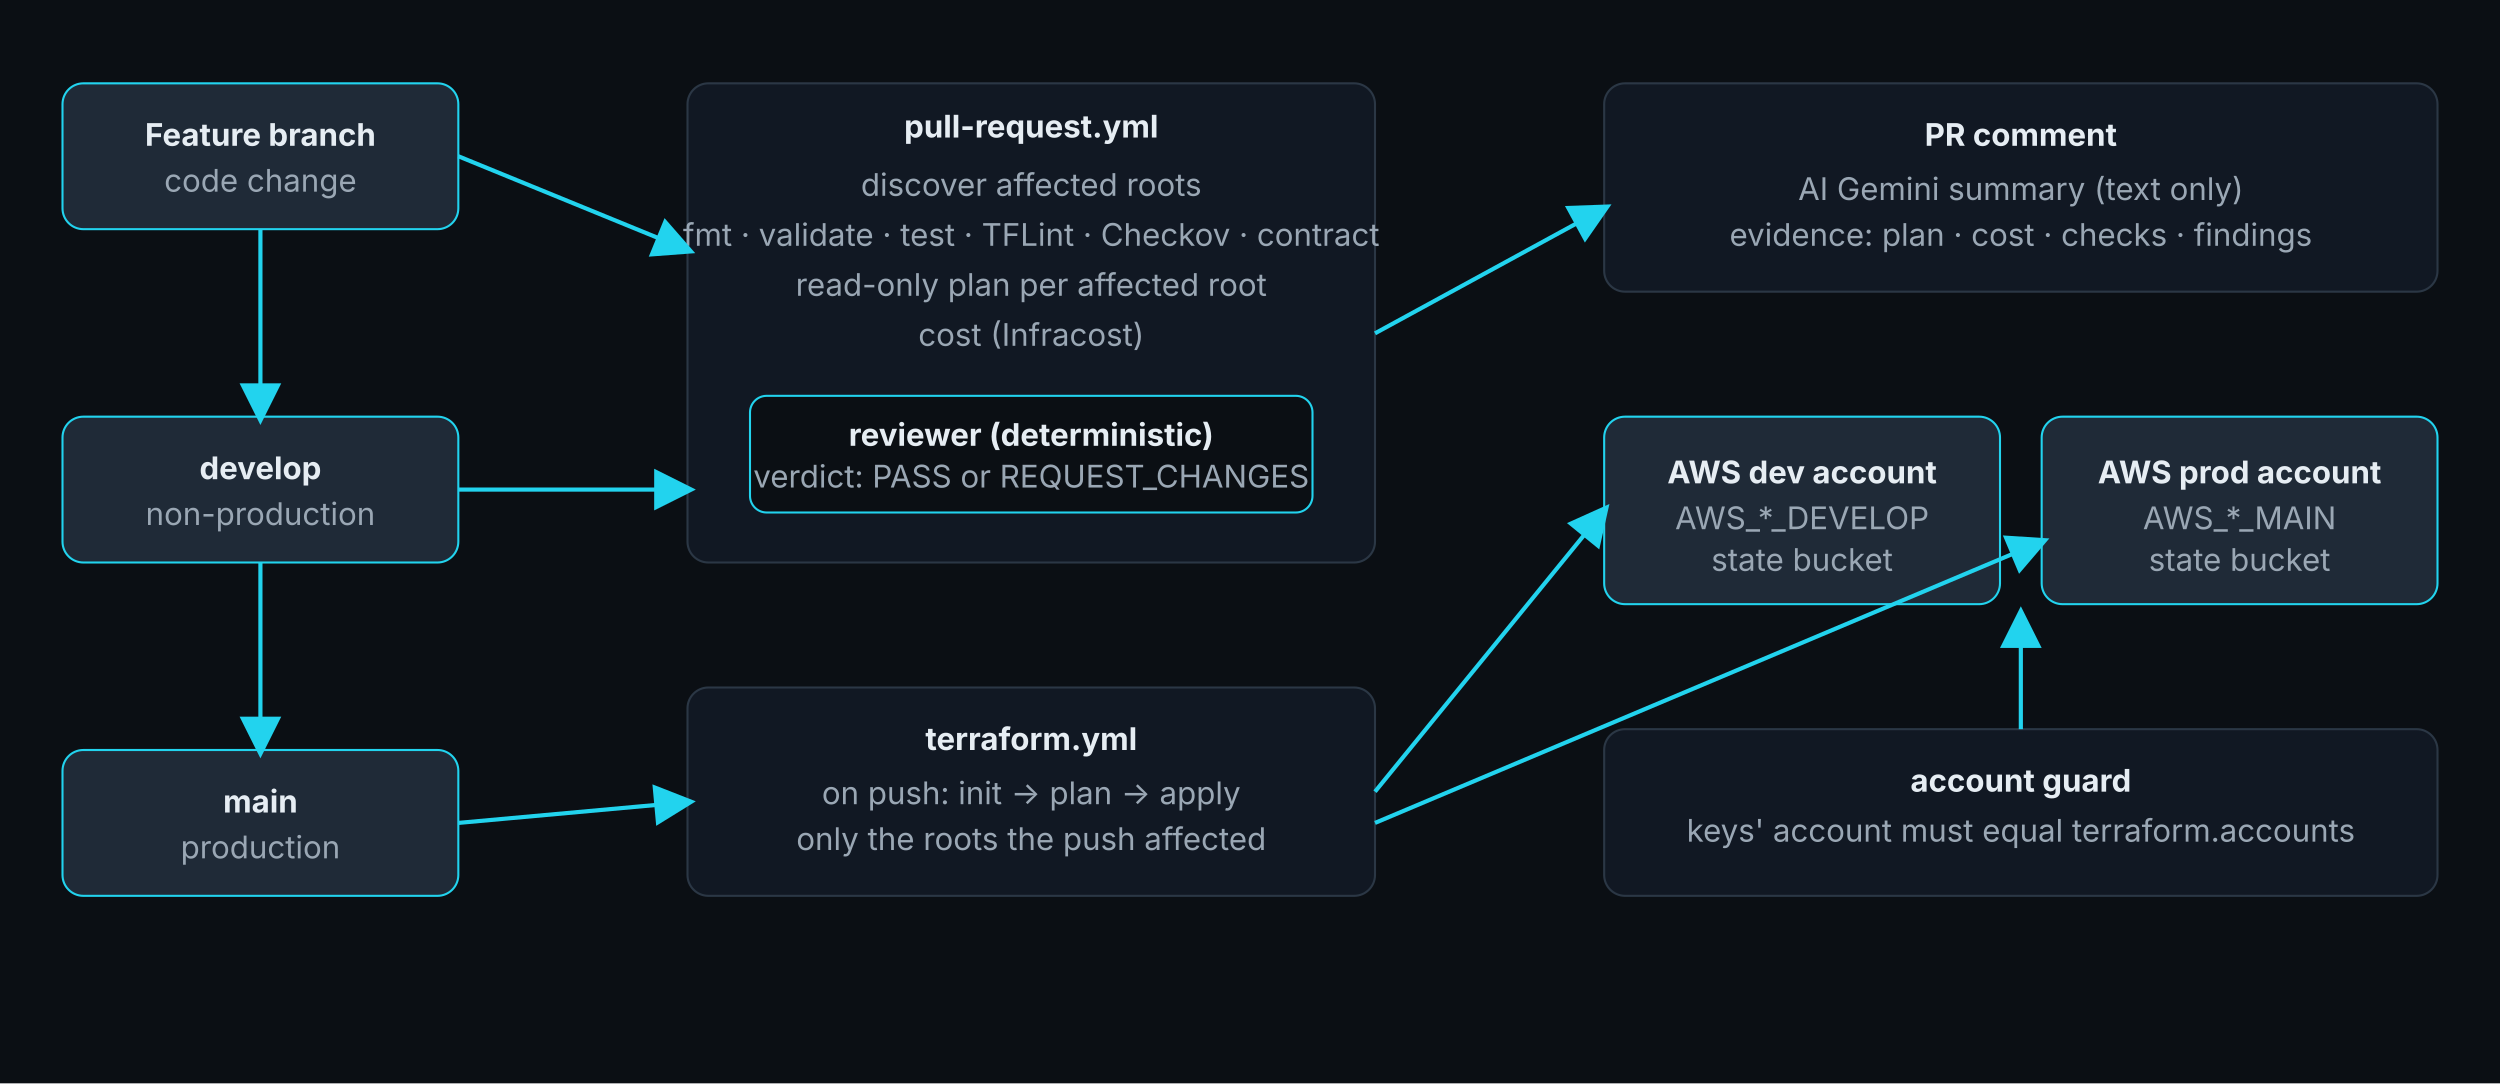
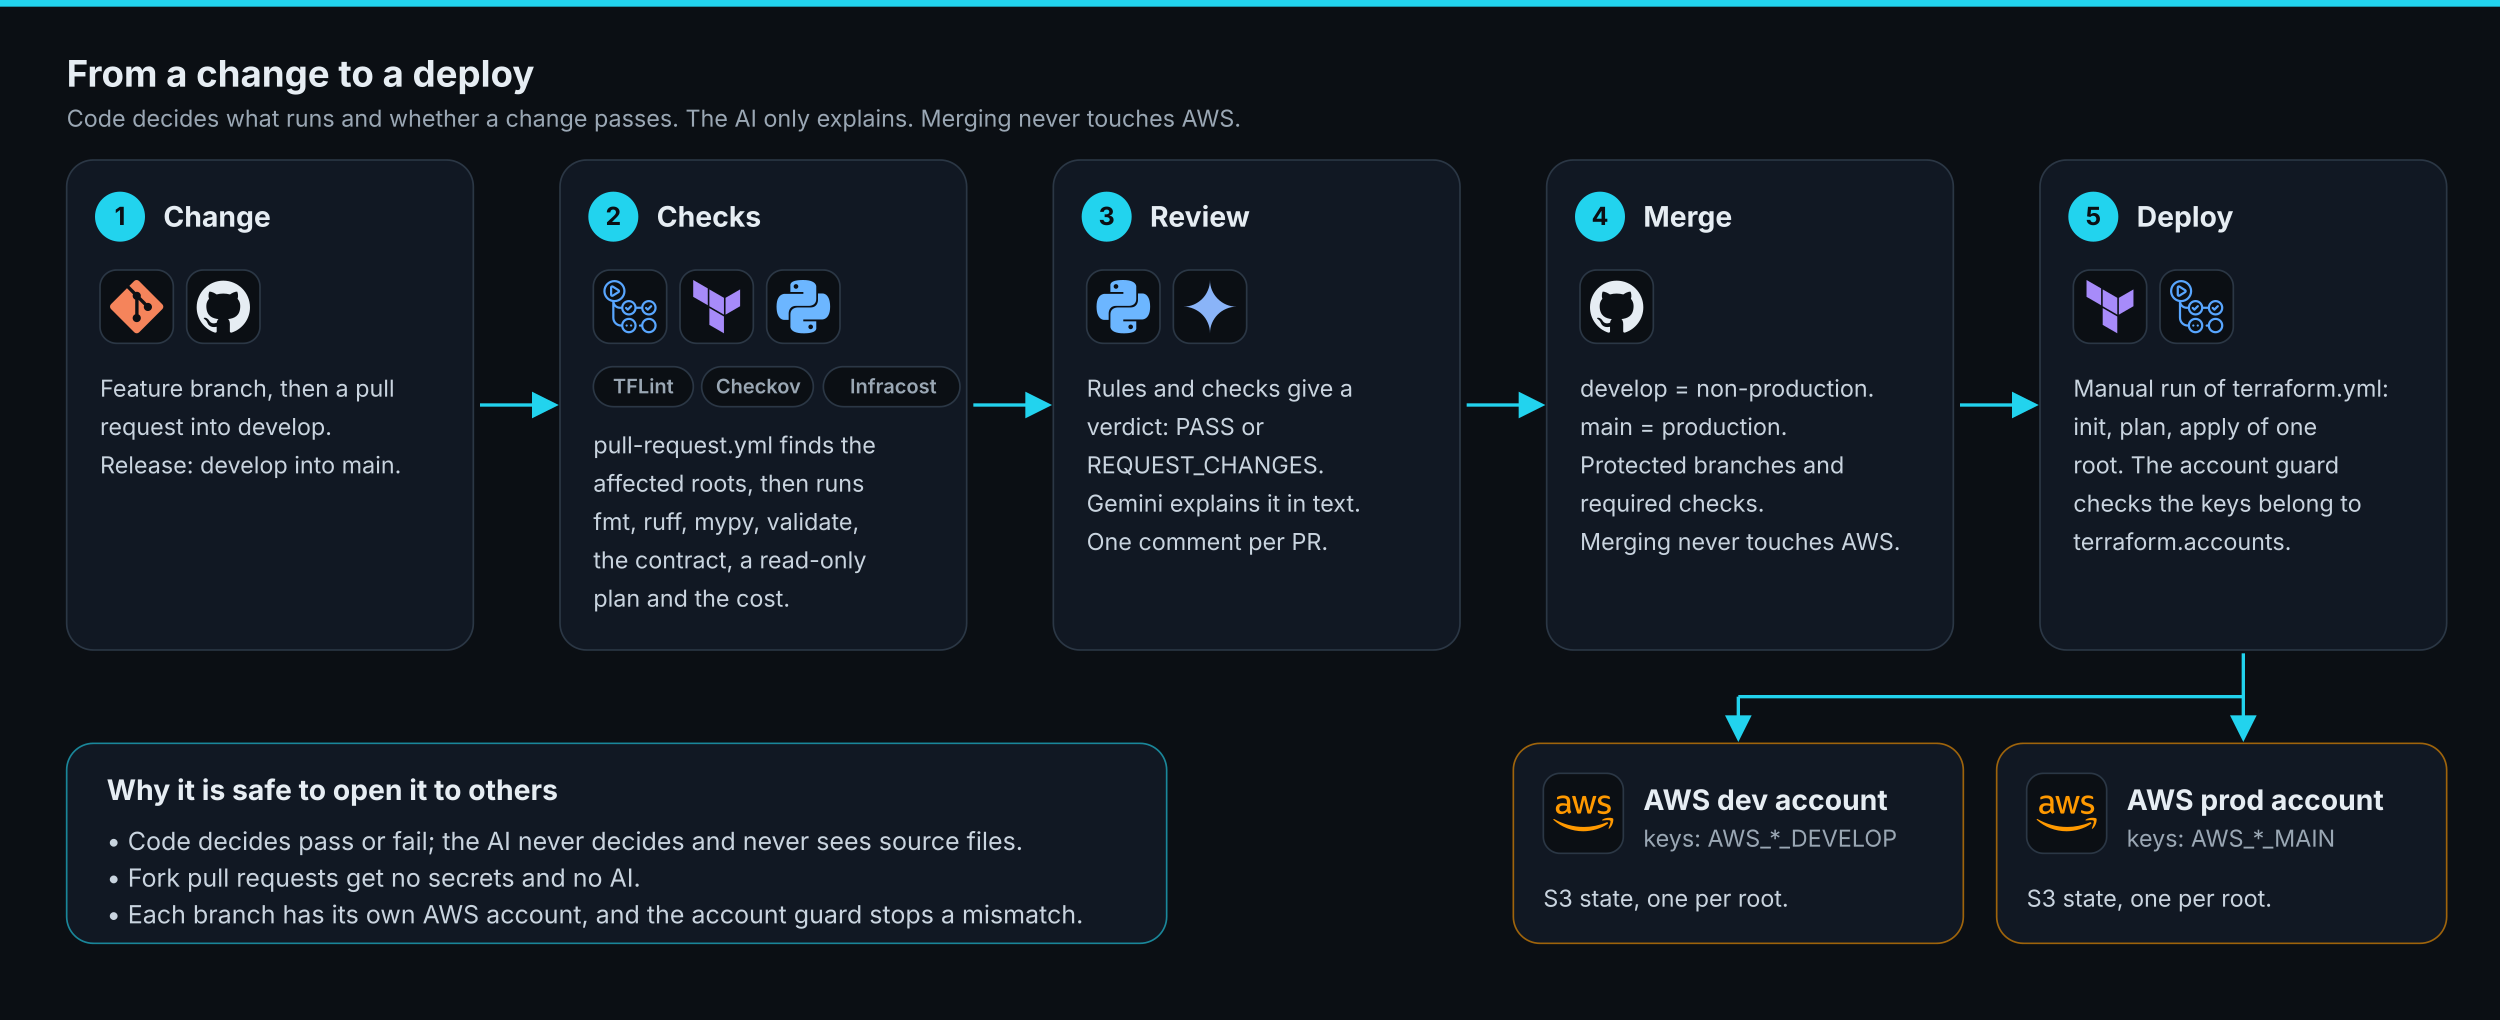
- <svg xmlns="http://www.w3.org/2000/svg" viewBox="0 0 1200 520" role="img" aria-label="Terraform-ia architecture: branches, GitHub Actions, reviewer, AWS accounts and state">
+ <svg xmlns="http://www.w3.org/2000/svg" viewBox="0 0 1500 612" role="img" aria-label="Terraform-ia architecture: change, checks, review, merge and manual deploy">
+   <style>text{font-family:Inter,"Segoe UI",Helvetica,Arial,sans-serif;fill:#C9D4DF}.title{font-size:17px;font-weight:700;fill:#E6EDF3}.line{font-size:14px}.chip{font-size:12px;font-weight:600;fill:#9AA7B4}.h{font-size:22px;font-weight:700;fill:#E6EDF3}.sub{font-size:14px;fill:#9AA7B4}.num{font-size:15px;font-weight:700;fill:#0B0F14}.note{font-size:15px}</style>
  <defs>
-     <marker id="a" markerWidth="10" markerHeight="10" refX="8" refY="5" orient="auto">
-       <path d="M0,0 L10,5 L0,10 z" fill="#22D3EE" />
+     <marker id="arrow" viewBox="0 0 10 10" refX="8" refY="5" markerWidth="8" markerHeight="8" orient="auto-start-reverse">
+       <path d="M0 0L10 5L0 10z" fill="#22D3EE" />
    </marker>
  </defs>
-   <rect width="1200" height="520" fill="#0B0F14" />
-   <g font-family="Inter, Segoe UI, Helvetica, Arial, sans-serif" font-size="15" fill="#E6EDF3">
-     <rect x="30" y="40" width="190" height="70" rx="10" fill="#1F2A37" stroke="#22D3EE" />
-     <text x="125" y="70" text-anchor="middle" font-weight="700">Feature branch</text>
-     <text x="125" y="92" text-anchor="middle" fill="#9AA7B4">code change</text>
-     <rect x="30" y="200" width="190" height="70" rx="10" fill="#1F2A37" stroke="#22D3EE" />
-     <text x="125" y="230" text-anchor="middle" font-weight="700">develop</text>
-     <text x="125" y="252" text-anchor="middle" fill="#9AA7B4">non-production</text>
-     <rect x="30" y="360" width="190" height="70" rx="10" fill="#1F2A37" stroke="#22D3EE" />
-     <text x="125" y="390" text-anchor="middle" font-weight="700">main</text>
-     <text x="125" y="412" text-anchor="middle" fill="#9AA7B4">production</text>
-     <rect x="330" y="40" width="330" height="230" rx="10" fill="#111823" stroke="#2B3745" />
-     <text x="495" y="66" text-anchor="middle" font-weight="700">pull-request.yml</text>
-     <text x="495" y="94" text-anchor="middle" fill="#9AA7B4">discover affected roots</text>
-     <text x="495" y="118" text-anchor="middle" fill="#9AA7B4">fmt · validate · test · TFLint · Checkov · contract</text>
-     <text x="495" y="142" text-anchor="middle" fill="#9AA7B4">read-only plan per affected root</text>
-     <text x="495" y="166" text-anchor="middle" fill="#9AA7B4">cost (Infracost)</text>
-     <rect x="360" y="190" width="270" height="56" rx="8" fill="#0B0F14" stroke="#22D3EE" />
-     <text x="495" y="214" text-anchor="middle" font-weight="700">reviewer (deterministic)</text>
-     <text x="495" y="234" text-anchor="middle" fill="#9AA7B4">verdict: PASS or REQUEST_CHANGES</text>
-     <rect x="330" y="330" width="330" height="100" rx="10" fill="#111823" stroke="#2B3745" />
-     <text x="495" y="360" text-anchor="middle" font-weight="700">terraform.yml</text>
-     <text x="495" y="386" text-anchor="middle" fill="#9AA7B4">on push: init → plan → apply</text>
-     <text x="495" y="408" text-anchor="middle" fill="#9AA7B4">only the roots the push affected</text>
-     <rect x="770" y="40" width="400" height="100" rx="10" fill="#111823" stroke="#2B3745" />
-     <text x="970" y="70" text-anchor="middle" font-weight="700">PR comment</text>
-     <text x="970" y="96" text-anchor="middle" fill="#9AA7B4">AI Gemini summary (text only)</text>
-     <text x="970" y="118" text-anchor="middle" fill="#9AA7B4">evidence: plan · cost · checks · findings</text>
-     <rect x="770" y="200" width="190" height="90" rx="10" fill="#1F2A37" stroke="#22D3EE" />
-     <text x="865" y="232" text-anchor="middle" font-weight="700">AWS dev account</text>
-     <text x="865" y="254" text-anchor="middle" fill="#9AA7B4">AWS_*_DEVELOP</text>
-     <text x="865" y="274" text-anchor="middle" fill="#9AA7B4">state bucket</text>
-     <rect x="980" y="200" width="190" height="90" rx="10" fill="#1F2A37" stroke="#22D3EE" />
-     <text x="1075" y="232" text-anchor="middle" font-weight="700">AWS prod account</text>
-     <text x="1075" y="254" text-anchor="middle" fill="#9AA7B4">AWS_*_MAIN</text>
-     <text x="1075" y="274" text-anchor="middle" fill="#9AA7B4">state bucket</text>
-     <rect x="770" y="350" width="400" height="80" rx="10" fill="#111823" stroke="#2B3745" />
-     <text x="970" y="380" text-anchor="middle" font-weight="700">account guard</text>
-     <text x="970" y="404" text-anchor="middle" fill="#9AA7B4">keys' account must equal terraform.accounts</text>
+   <rect width="1500" height="612" fill="#0B0F14" />
+   <rect width="1500" height="4" fill="#22D3EE" />
+   <text x="40" y="52" class="h">From a change to a deploy</text>
+   <text x="40" y="76" class="sub">Code decides what runs and whether a change passes. The AI only explains. Merging never touches AWS.</text>
+   <rect x="40" y="96" width="244" height="294" rx="16" fill="#111823" stroke="#2B3745" />
+   <circle cx="72" cy="130" r="15" fill="#22D3EE" />
+   <text x="72" y="135" class="num" text-anchor="middle">1</text>
+   <text x="98" y="136" class="title">Change</text>
+   <rect x="60" y="162" width="44" height="44" rx="10" fill="#0B0F14" stroke="#2B3745" />
+   <g transform="translate(66.0 168.0) scale(1.333)" fill="#F5845B">
+     <path d="M23.546 10.93L13.067.452c-.604-.603-1.582-.603-2.188 0L8.708 2.627l2.76 2.76c.645-.215 1.379-.07 1.889.441.516.515.658 1.258.438 1.9l2.658 2.66c.645-.223 1.387-.078 1.9.435.721.72.721 1.884 0 2.604-.719.719-1.881.719-2.6 0-.539-.541-.674-1.337-.404-1.996L12.86 8.955v6.525c.176.086.342.203.488.348.713.721.713 1.883 0 2.6-.719.721-1.889.721-2.609 0-.719-.719-.719-1.879 0-2.598.182-.18.387-.316.605-.406V8.835c-.217-.091-.424-.222-.6-.401-.545-.545-.676-1.342-.396-2.009L7.636 3.7.45 10.881c-.6.605-.6 1.584 0 2.189l10.48 10.477c.604.604 1.582.604 2.186 0l10.43-10.43c.605-.603.605-1.582 0-2.187" />
  </g>
-   <g stroke="#22D3EE" stroke-width="2" fill="none" marker-end="url(#a)">
-     <path d="M125 110 L125 200" />
-     <path d="M125 270 L125 360" />
-     <path d="M220 75 L330 120" />
-     <path d="M220 235 L330 235" />
-     <path d="M660 160 L770 100" />
-     <path d="M220 395 L330 385" />
-     <path d="M660 380 L770 245" />
-     <path d="M660 395 L980 260" />
-     <path d="M970 350 L970 295" />
+   <rect x="112" y="162" width="44" height="44" rx="10" fill="#0B0F14" stroke="#2B3745" />
+   <g transform="translate(118.0 168.0) scale(1.333)" fill="#E6EDF3">
+     <path d="M12 .297c-6.63 0-12 5.373-12 12 0 5.303 3.438 9.8 8.205 11.385.6.113.82-.258.82-.577 0-.285-.01-1.04-.015-2.04-3.338.724-4.042-1.61-4.042-1.61C4.422 18.07 3.633 17.7 3.633 17.7c-1.087-.744.084-.729.084-.729 1.205.084 1.838 1.236 1.838 1.236 1.07 1.835 2.809 1.305 3.495.998.108-.776.417-1.305.76-1.605-2.665-.3-5.466-1.332-5.466-5.93 0-1.31.465-2.38 1.235-3.22-.135-.303-.54-1.523.105-3.176 0 0 1.005-.322 3.3 1.23.96-.267 1.98-.399 3-.405 1.02.006 2.04.138 3 .405 2.28-1.552 3.285-1.23 3.285-1.23.645 1.653.24 2.873.12 3.176.765.84 1.23 1.91 1.23 3.22 0 4.61-2.805 5.625-5.475 5.92.42.36.81 1.096.81 2.22 0 1.606-.015 2.896-.015 3.286 0 .315.21.69.825.57C20.565 22.092 24 17.592 24 12.297c0-6.627-5.373-12-12-12" />
  </g>
+   <text x="60" y="238" class="line">Feature branch, then a pull</text>
+   <text x="60" y="261" class="line">request into develop.</text>
+   <text x="60" y="284" class="line">Release: develop into main.</text>
+   <path d="M288 243 H332" stroke="#22D3EE" stroke-width="2" marker-end="url(#arrow)" />
+   <rect x="336" y="96" width="244" height="294" rx="16" fill="#111823" stroke="#2B3745" />
+   <circle cx="368" cy="130" r="15" fill="#22D3EE" />
+   <text x="368" y="135" class="num" text-anchor="middle">2</text>
+   <text x="394" y="136" class="title">Checks</text>
+   <rect x="356" y="162" width="44" height="44" rx="10" fill="#0B0F14" stroke="#2B3745" />
+   <g transform="translate(362.0 168.0) scale(1.333)" fill="#58A6FF">
+     <path d="M10.984 13.836a.5.5 0 0 1-.353-.146l-.745-.743a.5.5 0 1 1 .706-.708l.392.391 1.181-1.18a.5.5 0 0 1 .708.707l-1.535 1.533a.504.504 0 0 1-.354.146zm9.353-.147l1.534-1.532a.5.5 0 0 0-.707-.707l-1.181 1.18-.392-.391a.5.5 0 1 0-.706.708l.746.743a.497.497 0 0 0 .706-.001zM4.527 7.452l2.557-1.585A1 1 0 0 0 7.09 4.17L4.533 2.56A1 1 0 0 0 3 3.406v3.196a1.001 1.001 0 0 0 1.527.85zm2.03-2.436L4 6.602V3.406l2.557 1.61zM24 12.5c0 1.93-1.57 3.5-3.5 3.5a3.503 3.503 0 0 1-3.46-3h-2.08a3.503 3.503 0 0 1-3.46 3 3.502 3.502 0 0 1-3.46-3h-.558c-.972 0-1.85-.399-2.482-1.042V17c0 1.654 1.346 3 3 3h.04c.244-1.693 1.7-3 3.46-3 1.93 0 3.5 1.57 3.5 3.5S13.43 24 11.5 24a3.502 3.502 0 0 1-3.46-3H8c-2.206 0-4-1.794-4-4V9.899A5.008 5.008 0 0 1 0 5c0-2.757 2.243-5 5-5s5 2.243 5 5a5.005 5.005 0 0 1-4.952 4.998A2.482 2.482 0 0 0 7.482 12h.558c.244-1.693 1.7-3 3.46-3a3.502 3.502 0 0 1 3.46 3h2.08a3.503 3.503 0 0 1 3.46-3c1.93 0 3.5 1.57 3.5 3.5zm-15 8c0 1.378 1.122 2.5 2.5 2.5s2.5-1.122 2.5-2.5-1.122-2.5-2.5-2.5S9 19.122 9 20.5zM5 9c2.206 0 4-1.794 4-4S7.206 1 5 1 1 2.794 1 5s1.794 4 4 4zm9 3.5c0-1.378-1.122-2.5-2.5-2.5S9 11.122 9 12.5s1.122 2.5 2.5 2.5 2.5-1.122 2.5-2.5zm9 0c0-1.378-1.122-2.5-2.5-2.5S18 11.122 18 12.5s1.122 2.5 2.5 2.5 2.5-1.122 2.5-2.5zm-13 8a.5.5 0 1 0 1 0 .5.5 0 0 0-1 0zm2 0a.5.5 0 1 0 1 0 .5.5 0 0 0-1 0zm12 0c0 1.93-1.57 3.5-3.5 3.5a3.503 3.503 0 0 1-3.46-3.002c-.007.001-.013.005-.021.005l-.506.017h-.017a.5.5 0 0 1-.016-.999l.506-.017c.018-.002.035.006.052.007A3.503 3.503 0 0 1 20.5 17c1.93 0 3.5 1.57 3.5 3.5zm-1 0c0-1.378-1.122-2.5-2.5-2.5S18 19.122 18 20.5s1.122 2.5 2.5 2.5 2.5-1.122 2.5-2.5z" />
+   </g>
+   <rect x="408" y="162" width="44" height="44" rx="10" fill="#0B0F14" stroke="#2B3745" />
+   <g transform="translate(414.0 168.0) scale(1.333)" fill="#A78BFA">
+     <path d="M1.44 0v7.575l6.561 3.79V3.787zm21.12 4.227l-6.561 3.791v7.574l6.56-3.787zM8.72 4.23v7.575l6.561 3.787V8.018zm0 8.405v7.575L15.28 24v-7.578z" />
+   </g>
+   <rect x="460" y="162" width="44" height="44" rx="10" fill="#0B0F14" stroke="#2B3745" />
+   <g transform="translate(466.0 168.0) scale(1.333)" fill="#6CB6FF">
+     <path d="M14.25.18l.9.2.73.26.59.3.45.32.34.34.25.34.16.33.1.3.04.26.02.2-.01.13V8.5l-.05.63-.13.55-.21.46-.26.38-.3.31-.33.25-.35.19-.35.14-.33.1-.3.07-.26.04-.21.02H8.77l-.69.05-.59.14-.5.22-.41.27-.33.32-.27.35-.2.36-.15.37-.1.35-.07.32-.04.27-.02.21v3.06H3.17l-.21-.03-.28-.07-.32-.12-.35-.18-.36-.26-.36-.36-.35-.46-.32-.59-.28-.73-.21-.88-.14-1.05-.05-1.23.06-1.22.16-1.04.24-.87.32-.71.36-.57.4-.44.42-.33.42-.24.4-.16.36-.1.32-.05.24-.01h.16l.06.01h8.16v-.83H6.18l-.01-2.75-.02-.37.05-.34.11-.31.17-.28.25-.26.31-.23.38-.2.44-.18.51-.15.58-.12.64-.1.71-.06.77-.04.84-.02 1.27.05zm-6.3 1.98l-.23.33-.08.41.08.41.23.34.33.22.41.09.41-.09.33-.22.23-.34.08-.41-.08-.41-.23-.33-.33-.22-.41-.09-.41.09zm13.09 3.95l.28.06.32.12.35.18.36.27.36.35.35.47.32.59.28.73.21.88.14 1.04.05 1.23-.06 1.23-.16 1.04-.24.86-.32.71-.36.57-.4.45-.42.33-.42.24-.4.16-.36.09-.32.05-.24.02-.16-.01h-8.22v.82h5.84l.01 2.76.02.36-.05.34-.11.31-.17.29-.25.25-.31.24-.38.2-.44.17-.51.15-.58.13-.64.09-.71.07-.77.04-.84.01-1.27-.04-1.07-.14-.9-.2-.73-.25-.59-.3-.45-.33-.34-.34-.25-.34-.16-.33-.1-.3-.04-.25-.02-.2.01-.13v-5.34l.05-.64.13-.54.21-.46.26-.38.3-.32.33-.24.35-.2.35-.14.33-.1.3-.06.26-.04.21-.02.13-.01h5.84l.69-.05.59-.14.5-.21.41-.28.33-.32.27-.35.2-.36.15-.36.1-.35.07-.32.04-.28.02-.21V6.07h2.09l.14.01zm-6.47 14.25l-.23.33-.08.41.08.41.23.33.33.23.41.08.41-.08.33-.23.23-.33.08-.41-.08-.41-.23-.33-.33-.23-.41-.08-.41.08z" />
+   </g>
+   <rect x="356" y="220" width="60" height="24" rx="12" fill="#0B0F14" stroke="#2B3745" />
+   <text x="386" y="236" class="chip" text-anchor="middle">TFLint</text>
+   <rect x="421" y="220" width="67" height="24" rx="12" fill="#0B0F14" stroke="#2B3745" />
+   <text x="455" y="236" class="chip" text-anchor="middle">Checkov</text>
+   <rect x="494" y="220" width="82" height="24" rx="12" fill="#0B0F14" stroke="#2B3745" />
+   <text x="536" y="236" class="chip" text-anchor="middle">Infracost</text>
+   <text x="356" y="272" class="line">pull-request.yml finds the</text>
+   <text x="356" y="295" class="line">affected roots, then runs</text>
+   <text x="356" y="318" class="line">fmt, ruff, mypy, validate,</text>
+   <text x="356" y="341" class="line">the contract, a read-only</text>
+   <text x="356" y="364" class="line">plan and the cost.</text>
+   <path d="M584 243 H628" stroke="#22D3EE" stroke-width="2" marker-end="url(#arrow)" />
+   <rect x="632" y="96" width="244" height="294" rx="16" fill="#111823" stroke="#2B3745" />
+   <circle cx="664" cy="130" r="15" fill="#22D3EE" />
+   <text x="664" y="135" class="num" text-anchor="middle">3</text>
+   <text x="690" y="136" class="title">Review</text>
+   <rect x="652" y="162" width="44" height="44" rx="10" fill="#0B0F14" stroke="#2B3745" />
+   <g transform="translate(658.0 168.0) scale(1.333)" fill="#6CB6FF">
+     <path d="M14.25.18l.9.2.73.26.59.3.45.32.34.34.25.34.16.33.1.3.04.26.02.2-.01.13V8.5l-.05.63-.13.55-.21.46-.26.38-.3.31-.33.25-.35.19-.35.14-.33.1-.3.07-.26.04-.21.02H8.77l-.69.05-.59.14-.5.22-.41.27-.33.32-.27.35-.2.36-.15.37-.1.35-.07.32-.04.27-.02.21v3.06H3.17l-.21-.03-.28-.07-.32-.12-.35-.18-.36-.26-.36-.36-.35-.46-.32-.59-.28-.73-.21-.88-.14-1.05-.05-1.23.06-1.22.16-1.04.24-.87.32-.71.36-.57.4-.44.42-.33.42-.24.4-.16.36-.1.32-.05.24-.01h.16l.06.01h8.16v-.83H6.18l-.01-2.75-.02-.37.05-.34.11-.31.17-.28.25-.26.31-.23.38-.2.44-.18.51-.15.58-.12.64-.1.71-.06.77-.04.84-.02 1.27.05zm-6.3 1.98l-.23.33-.08.41.08.41.23.34.33.22.41.09.41-.09.33-.22.23-.34.08-.41-.08-.41-.23-.33-.33-.22-.41-.09-.41.09zm13.09 3.95l.28.06.32.12.35.18.36.27.36.35.35.47.32.59.28.73.21.88.14 1.04.05 1.23-.06 1.23-.16 1.04-.24.86-.32.71-.36.57-.4.45-.42.33-.42.24-.4.16-.36.09-.32.05-.24.02-.16-.01h-8.22v.82h5.84l.01 2.76.02.36-.05.34-.11.31-.17.29-.25.25-.31.24-.38.2-.44.17-.51.15-.58.13-.64.09-.71.07-.77.04-.84.01-1.27-.04-1.07-.14-.9-.2-.73-.25-.59-.3-.45-.33-.34-.34-.25-.34-.16-.33-.1-.3-.04-.25-.02-.2.01-.13v-5.34l.05-.64.13-.54.21-.46.26-.38.3-.32.33-.24.35-.2.35-.14.33-.1.3-.06.26-.04.21-.02.13-.01h5.84l.69-.05.59-.14.5-.21.41-.28.33-.32.27-.35.2-.36.15-.36.1-.35.07-.32.04-.28.02-.21V6.07h2.09l.14.01zm-6.47 14.25l-.23.33-.08.41.08.41.23.33.33.23.41.08.41-.08.33-.23.23-.33.08-.41-.08-.41-.23-.33-.33-.23-.41-.08-.41.08z" />
+   </g>
+   <rect x="704" y="162" width="44" height="44" rx="10" fill="#0B0F14" stroke="#2B3745" />
+   <g transform="translate(710.0 168.0) scale(1.333)" fill="#8AB4F8">
+     <path d="M11.04 19.32Q12 21.51 12 24q0-2.49.93-4.68.96-2.19 2.58-3.81t3.81-2.55Q21.51 12 24 12q-2.49 0-4.68-.93a12.3 12.3 0 0 1-3.81-2.58 12.3 12.3 0 0 1-2.58-3.81Q12 2.49 12 0q0 2.49-.96 4.68-.93 2.19-2.55 3.81a12.3 12.3 0 0 1-3.81 2.58Q2.49 12 0 12q2.49 0 4.68.96 2.19.93 3.81 2.55t2.55 3.81" />
+   </g>
+   <text x="652" y="238" class="line">Rules and checks give a</text>
+   <text x="652" y="261" class="line">verdict: PASS or</text>
+   <text x="652" y="284" class="line">REQUEST_CHANGES.</text>
+   <text x="652" y="307" class="line">Gemini explains it in text.</text>
+   <text x="652" y="330" class="line">One comment per PR.</text>
+   <path d="M880 243 H924" stroke="#22D3EE" stroke-width="2" marker-end="url(#arrow)" />
+   <rect x="928" y="96" width="244" height="294" rx="16" fill="#111823" stroke="#2B3745" />
+   <circle cx="960" cy="130" r="15" fill="#22D3EE" />
+   <text x="960" y="135" class="num" text-anchor="middle">4</text>
+   <text x="986" y="136" class="title">Merge</text>
+   <rect x="948" y="162" width="44" height="44" rx="10" fill="#0B0F14" stroke="#2B3745" />
+   <g transform="translate(954.0 168.0) scale(1.333)" fill="#E6EDF3">
+     <path d="M12 .297c-6.63 0-12 5.373-12 12 0 5.303 3.438 9.8 8.205 11.385.6.113.82-.258.82-.577 0-.285-.01-1.04-.015-2.04-3.338.724-4.042-1.61-4.042-1.61C4.422 18.07 3.633 17.7 3.633 17.7c-1.087-.744.084-.729.084-.729 1.205.084 1.838 1.236 1.838 1.236 1.07 1.835 2.809 1.305 3.495.998.108-.776.417-1.305.76-1.605-2.665-.3-5.466-1.332-5.466-5.93 0-1.31.465-2.38 1.235-3.22-.135-.303-.54-1.523.105-3.176 0 0 1.005-.322 3.3 1.23.96-.267 1.98-.399 3-.405 1.02.006 2.04.138 3 .405 2.28-1.552 3.285-1.23 3.285-1.23.645 1.653.24 2.873.12 3.176.765.84 1.23 1.91 1.23 3.22 0 4.61-2.805 5.625-5.475 5.92.42.36.81 1.096.81 2.22 0 1.606-.015 2.896-.015 3.286 0 .315.21.69.825.57C20.565 22.092 24 17.592 24 12.297c0-6.627-5.373-12-12-12" />
+   </g>
+   <text x="948" y="238" class="line">develop = non-production.</text>
+   <text x="948" y="261" class="line">main = production.</text>
+   <text x="948" y="284" class="line">Protected branches and</text>
+   <text x="948" y="307" class="line">required checks.</text>
+   <text x="948" y="330" class="line">Merging never touches AWS.</text>
+   <path d="M1176 243 H1220" stroke="#22D3EE" stroke-width="2" marker-end="url(#arrow)" />
+   <rect x="1224" y="96" width="244" height="294" rx="16" fill="#111823" stroke="#2B3745" />
+   <circle cx="1256" cy="130" r="15" fill="#22D3EE" />
+   <text x="1256" y="135" class="num" text-anchor="middle">5</text>
+   <text x="1282" y="136" class="title">Deploy</text>
+   <rect x="1244" y="162" width="44" height="44" rx="10" fill="#0B0F14" stroke="#2B3745" />
+   <g transform="translate(1250.0 168.0) scale(1.333)" fill="#A78BFA">
+     <path d="M1.44 0v7.575l6.561 3.79V3.787zm21.12 4.227l-6.561 3.791v7.574l6.56-3.787zM8.72 4.23v7.575l6.561 3.787V8.018zm0 8.405v7.575L15.28 24v-7.578z" />
+   </g>
+   <rect x="1296" y="162" width="44" height="44" rx="10" fill="#0B0F14" stroke="#2B3745" />
+   <g transform="translate(1302.0 168.0) scale(1.333)" fill="#58A6FF">
+     <path d="M10.984 13.836a.5.5 0 0 1-.353-.146l-.745-.743a.5.5 0 1 1 .706-.708l.392.391 1.181-1.18a.5.5 0 0 1 .708.707l-1.535 1.533a.504.504 0 0 1-.354.146zm9.353-.147l1.534-1.532a.5.5 0 0 0-.707-.707l-1.181 1.18-.392-.391a.5.5 0 1 0-.706.708l.746.743a.497.497 0 0 0 .706-.001zM4.527 7.452l2.557-1.585A1 1 0 0 0 7.09 4.17L4.533 2.56A1 1 0 0 0 3 3.406v3.196a1.001 1.001 0 0 0 1.527.85zm2.03-2.436L4 6.602V3.406l2.557 1.61zM24 12.5c0 1.93-1.57 3.5-3.5 3.5a3.503 3.503 0 0 1-3.46-3h-2.08a3.503 3.503 0 0 1-3.46 3 3.502 3.502 0 0 1-3.46-3h-.558c-.972 0-1.85-.399-2.482-1.042V17c0 1.654 1.346 3 3 3h.04c.244-1.693 1.7-3 3.46-3 1.93 0 3.5 1.57 3.5 3.5S13.43 24 11.5 24a3.502 3.502 0 0 1-3.46-3H8c-2.206 0-4-1.794-4-4V9.899A5.008 5.008 0 0 1 0 5c0-2.757 2.243-5 5-5s5 2.243 5 5a5.005 5.005 0 0 1-4.952 4.998A2.482 2.482 0 0 0 7.482 12h.558c.244-1.693 1.7-3 3.46-3a3.502 3.502 0 0 1 3.46 3h2.08a3.503 3.503 0 0 1 3.46-3c1.93 0 3.5 1.57 3.5 3.5zm-15 8c0 1.378 1.122 2.5 2.5 2.5s2.5-1.122 2.5-2.5-1.122-2.5-2.5-2.5S9 19.122 9 20.5zM5 9c2.206 0 4-1.794 4-4S7.206 1 5 1 1 2.794 1 5s1.794 4 4 4zm9 3.5c0-1.378-1.122-2.5-2.5-2.5S9 11.122 9 12.5s1.122 2.5 2.5 2.5 2.5-1.122 2.5-2.5zm9 0c0-1.378-1.122-2.5-2.5-2.5S18 11.122 18 12.5s1.122 2.5 2.5 2.5 2.5-1.122 2.5-2.5zm-13 8a.5.5 0 1 0 1 0 .5.5 0 0 0-1 0zm2 0a.5.5 0 1 0 1 0 .5.5 0 0 0-1 0zm12 0c0 1.93-1.57 3.5-3.5 3.5a3.503 3.503 0 0 1-3.46-3.002c-.007.001-.013.005-.021.005l-.506.017h-.017a.5.5 0 0 1-.016-.999l.506-.017c.018-.002.035.006.052.007A3.503 3.503 0 0 1 20.5 17c1.93 0 3.5 1.57 3.5 3.5zm-1 0c0-1.378-1.122-2.5-2.5-2.5S18 19.122 18 20.5s1.122 2.5 2.5 2.5 2.5-1.122 2.5-2.5z" />
+   </g>
+   <text x="1244" y="238" class="line">Manual run of terraform.yml:</text>
+   <text x="1244" y="261" class="line">init, plan, apply of one</text>
+   <text x="1244" y="284" class="line">root. The account guard</text>
+   <text x="1244" y="307" class="line">checks the keys belong to</text>
+   <text x="1244" y="330" class="line">terraform.accounts.</text>
+   <path d="M1346 392 V418 H1043" fill="none" stroke="#22D3EE" stroke-width="2" />
+   <path d="M1043 418 V442" stroke="#22D3EE" stroke-width="2" marker-end="url(#arrow)" />
+   <path d="M1346 418 V442" stroke="#22D3EE" stroke-width="2" marker-end="url(#arrow)" />
+   <rect x="908" y="446" width="270" height="120" rx="16" fill="#111823" stroke="#FF9900" stroke-opacity="0.6" />
+   <rect x="926" y="464" width="48" height="48" rx="10" fill="#0B0F14" stroke="#2B3745" />
+   <g transform="translate(932.0 470.0) scale(1.500)" fill="#FF9900">
+     <path d="M6.763 10.036c0 .296.032.535.088.71.064.176.144.368.256.576.04.063.056.127.056.183 0 .08-.048.16-.152.24l-.503.335a.383.383 0 0 1-.208.072c-.08 0-.16-.04-.239-.112a2.47 2.47 0 0 1-.287-.375 6.18 6.18 0 0 1-.248-.471c-.622.734-1.405 1.101-2.347 1.101-.67 0-1.205-.191-1.596-.574-.391-.384-.59-.894-.59-1.533 0-.678.239-1.23.726-1.644.487-.415 1.133-.623 1.955-.623.272 0 .551.024.846.064.296.04.6.104.918.176v-.583c0-.607-.127-1.03-.375-1.277-.255-.248-.686-.367-1.3-.367-.28 0-.568.031-.863.103-.295.072-.583.16-.862.272a2.287 2.287 0 0 1-.28.104.488.488 0 0 1-.127.023c-.112 0-.168-.08-.168-.247v-.391c0-.128.016-.224.056-.28a.597.597 0 0 1 .224-.167c.279-.144.614-.264 1.005-.36a4.84 4.84 0 0 1 1.246-.151c.95 0 1.644.216 2.091.647.439.43.662 1.085.662 1.963v2.586zm-3.24 1.214c.263 0 .534-.048.822-.144.287-.096.543-.271.758-.51.128-.152.224-.32.272-.512.047-.191.08-.423.08-.694v-.335a6.66 6.66 0 0 0-.735-.136 6.02 6.02 0 0 0-.75-.048c-.535 0-.926.104-1.19.32-.263.215-.39.518-.39.917 0 .375.095.655.295.846.191.2.47.296.838.296zm6.41.862c-.144 0-.24-.024-.304-.08-.064-.048-.12-.16-.168-.311L7.586 5.55a1.398 1.398 0 0 1-.072-.32c0-.128.064-.2.191-.2h.783c.151 0 .255.025.31.08.065.048.113.16.16.312l1.342 5.284 1.245-5.284c.04-.16.088-.264.151-.312a.549.549 0 0 1 .32-.08h.638c.152 0 .256.025.32.08.063.048.12.16.151.312l1.261 5.348 1.381-5.348c.048-.16.104-.264.16-.312a.52.52 0 0 1 .311-.08h.743c.127 0 .2.065.2.2 0 .04-.009.08-.017.128a1.137 1.137 0 0 1-.056.2l-1.923 6.17c-.048.16-.104.263-.168.311a.51.51 0 0 1-.303.08h-.687c-.151 0-.255-.024-.32-.08-.063-.056-.119-.16-.15-.32l-1.238-5.148-1.23 5.14c-.04.16-.087.264-.15.32-.065.056-.177.08-.32.08zm10.256.215c-.415 0-.83-.048-1.229-.143-.399-.096-.71-.2-.918-.32-.128-.071-.215-.151-.247-.223a.563.563 0 0 1-.048-.224v-.407c0-.167.064-.247.183-.247.048 0 .096.008.144.024.048.016.12.048.2.08.271.12.566.215.878.279.319.064.63.096.95.096.502 0 .894-.088 1.165-.264a.86.86 0 0 0 .415-.758.777.777 0 0 0-.215-.559c-.144-.151-.416-.287-.807-.415l-1.157-.36c-.583-.183-1.014-.454-1.277-.813a1.902 1.902 0 0 1-.4-1.158c0-.335.073-.63.216-.886.144-.255.335-.479.575-.654.24-.184.51-.32.83-.415.32-.096.655-.136 1.006-.136.175 0 .359.008.535.032.183.024.35.056.518.088.16.04.312.08.455.127.144.048.256.096.336.144a.69.69 0 0 1 .24.2.43.43 0 0 1 .071.263v.375c0 .168-.064.256-.184.256a.83.83 0 0 1-.303-.096 3.652 3.652 0 0 0-1.532-.311c-.455 0-.815.071-1.062.223-.248.152-.375.383-.375.71 0 .224.08.416.24.567.159.152.454.304.877.44l1.134.358c.574.184.99.44 1.237.767.247.327.367.702.367 1.117 0 .343-.072.655-.207.926-.144.272-.336.511-.583.703-.248.2-.543.343-.886.447-.36.111-.734.167-1.142.167zM21.698 16.207c-2.626 1.94-6.442 2.969-9.722 2.969-4.598 0-8.74-1.7-11.87-4.526-.247-.223-.024-.527.272-.351 3.384 1.963 7.559 3.153 11.877 3.153 2.914 0 6.114-.607 9.06-1.852.439-.2.814.287.383.607zM22.792 14.961c-.336-.43-2.22-.207-3.074-.103-.255.032-.295-.192-.063-.36 1.5-1.053 3.967-.75 4.254-.399.287.36-.08 2.826-1.485 4.007-.215.184-.423.088-.327-.151.32-.79 1.03-2.57.695-2.994z" />
+   </g>
+   <text x="986" y="486" class="title">AWS dev account</text>
+   <text x="986" y="508" class="sub">keys: AWS_*_DEVELOP</text>
+   <text x="926" y="544" class="line">S3 state, one per root.</text>
+   <rect x="1198" y="446" width="270" height="120" rx="16" fill="#111823" stroke="#FF9900" stroke-opacity="0.6" />
+   <rect x="1216" y="464" width="48" height="48" rx="10" fill="#0B0F14" stroke="#2B3745" />
+   <g transform="translate(1222.0 470.0) scale(1.500)" fill="#FF9900">
+     <path d="M6.763 10.036c0 .296.032.535.088.71.064.176.144.368.256.576.04.063.056.127.056.183 0 .08-.048.16-.152.24l-.503.335a.383.383 0 0 1-.208.072c-.08 0-.16-.04-.239-.112a2.47 2.47 0 0 1-.287-.375 6.18 6.18 0 0 1-.248-.471c-.622.734-1.405 1.101-2.347 1.101-.67 0-1.205-.191-1.596-.574-.391-.384-.59-.894-.59-1.533 0-.678.239-1.23.726-1.644.487-.415 1.133-.623 1.955-.623.272 0 .551.024.846.064.296.04.6.104.918.176v-.583c0-.607-.127-1.03-.375-1.277-.255-.248-.686-.367-1.3-.367-.28 0-.568.031-.863.103-.295.072-.583.16-.862.272a2.287 2.287 0 0 1-.28.104.488.488 0 0 1-.127.023c-.112 0-.168-.08-.168-.247v-.391c0-.128.016-.224.056-.28a.597.597 0 0 1 .224-.167c.279-.144.614-.264 1.005-.36a4.84 4.84 0 0 1 1.246-.151c.95 0 1.644.216 2.091.647.439.43.662 1.085.662 1.963v2.586zm-3.24 1.214c.263 0 .534-.048.822-.144.287-.096.543-.271.758-.51.128-.152.224-.32.272-.512.047-.191.08-.423.08-.694v-.335a6.66 6.66 0 0 0-.735-.136 6.02 6.02 0 0 0-.75-.048c-.535 0-.926.104-1.19.32-.263.215-.39.518-.39.917 0 .375.095.655.295.846.191.2.47.296.838.296zm6.41.862c-.144 0-.24-.024-.304-.08-.064-.048-.12-.16-.168-.311L7.586 5.55a1.398 1.398 0 0 1-.072-.32c0-.128.064-.2.191-.2h.783c.151 0 .255.025.31.08.065.048.113.16.16.312l1.342 5.284 1.245-5.284c.04-.16.088-.264.151-.312a.549.549 0 0 1 .32-.08h.638c.152 0 .256.025.32.08.063.048.12.16.151.312l1.261 5.348 1.381-5.348c.048-.16.104-.264.16-.312a.52.52 0 0 1 .311-.08h.743c.127 0 .2.065.2.2 0 .04-.009.08-.017.128a1.137 1.137 0 0 1-.056.2l-1.923 6.17c-.048.16-.104.263-.168.311a.51.51 0 0 1-.303.08h-.687c-.151 0-.255-.024-.32-.08-.063-.056-.119-.16-.15-.32l-1.238-5.148-1.23 5.14c-.04.16-.087.264-.15.32-.065.056-.177.08-.32.08zm10.256.215c-.415 0-.83-.048-1.229-.143-.399-.096-.71-.2-.918-.32-.128-.071-.215-.151-.247-.223a.563.563 0 0 1-.048-.224v-.407c0-.167.064-.247.183-.247.048 0 .096.008.144.024.048.016.12.048.2.08.271.12.566.215.878.279.319.064.63.096.95.096.502 0 .894-.088 1.165-.264a.86.86 0 0 0 .415-.758.777.777 0 0 0-.215-.559c-.144-.151-.416-.287-.807-.415l-1.157-.36c-.583-.183-1.014-.454-1.277-.813a1.902 1.902 0 0 1-.4-1.158c0-.335.073-.63.216-.886.144-.255.335-.479.575-.654.24-.184.51-.32.83-.415.32-.096.655-.136 1.006-.136.175 0 .359.008.535.032.183.024.35.056.518.088.16.04.312.08.455.127.144.048.256.096.336.144a.69.69 0 0 1 .24.2.43.43 0 0 1 .071.263v.375c0 .168-.064.256-.184.256a.83.83 0 0 1-.303-.096 3.652 3.652 0 0 0-1.532-.311c-.455 0-.815.071-1.062.223-.248.152-.375.383-.375.71 0 .224.08.416.24.567.159.152.454.304.877.44l1.134.358c.574.184.99.44 1.237.767.247.327.367.702.367 1.117 0 .343-.072.655-.207.926-.144.272-.336.511-.583.703-.248.2-.543.343-.886.447-.36.111-.734.167-1.142.167zM21.698 16.207c-2.626 1.94-6.442 2.969-9.722 2.969-4.598 0-8.74-1.7-11.87-4.526-.247-.223-.024-.527.272-.351 3.384 1.963 7.559 3.153 11.877 3.153 2.914 0 6.114-.607 9.06-1.852.439-.2.814.287.383.607zM22.792 14.961c-.336-.43-2.22-.207-3.074-.103-.255.032-.295-.192-.063-.36 1.5-1.053 3.967-.75 4.254-.399.287.36-.08 2.826-1.485 4.007-.215.184-.423.088-.327-.151.32-.79 1.03-2.57.695-2.994z" />
+   </g>
+   <text x="1276" y="486" class="title">AWS prod account</text>
+   <text x="1276" y="508" class="sub">keys: AWS_*_MAIN</text>
+   <text x="1216" y="544" class="line">S3 state, one per root.</text>
+   <rect x="40" y="446" width="660" height="120" rx="16" fill="#111823" stroke="#22D3EE" stroke-opacity="0.6" />
+   <text x="64" y="480" class="title">Why it is safe to open it to others</text>
+   <text x="64" y="510" class="note">• Code decides pass or fail; the AI never decides and never sees source files.</text>
+   <text x="64" y="532" class="note">• Fork pull requests get no secrets and no AI.</text>
+   <text x="64" y="554" class="note">• Each branch has its own AWS account, and the account guard stops a mismatch.</text>
</svg>
